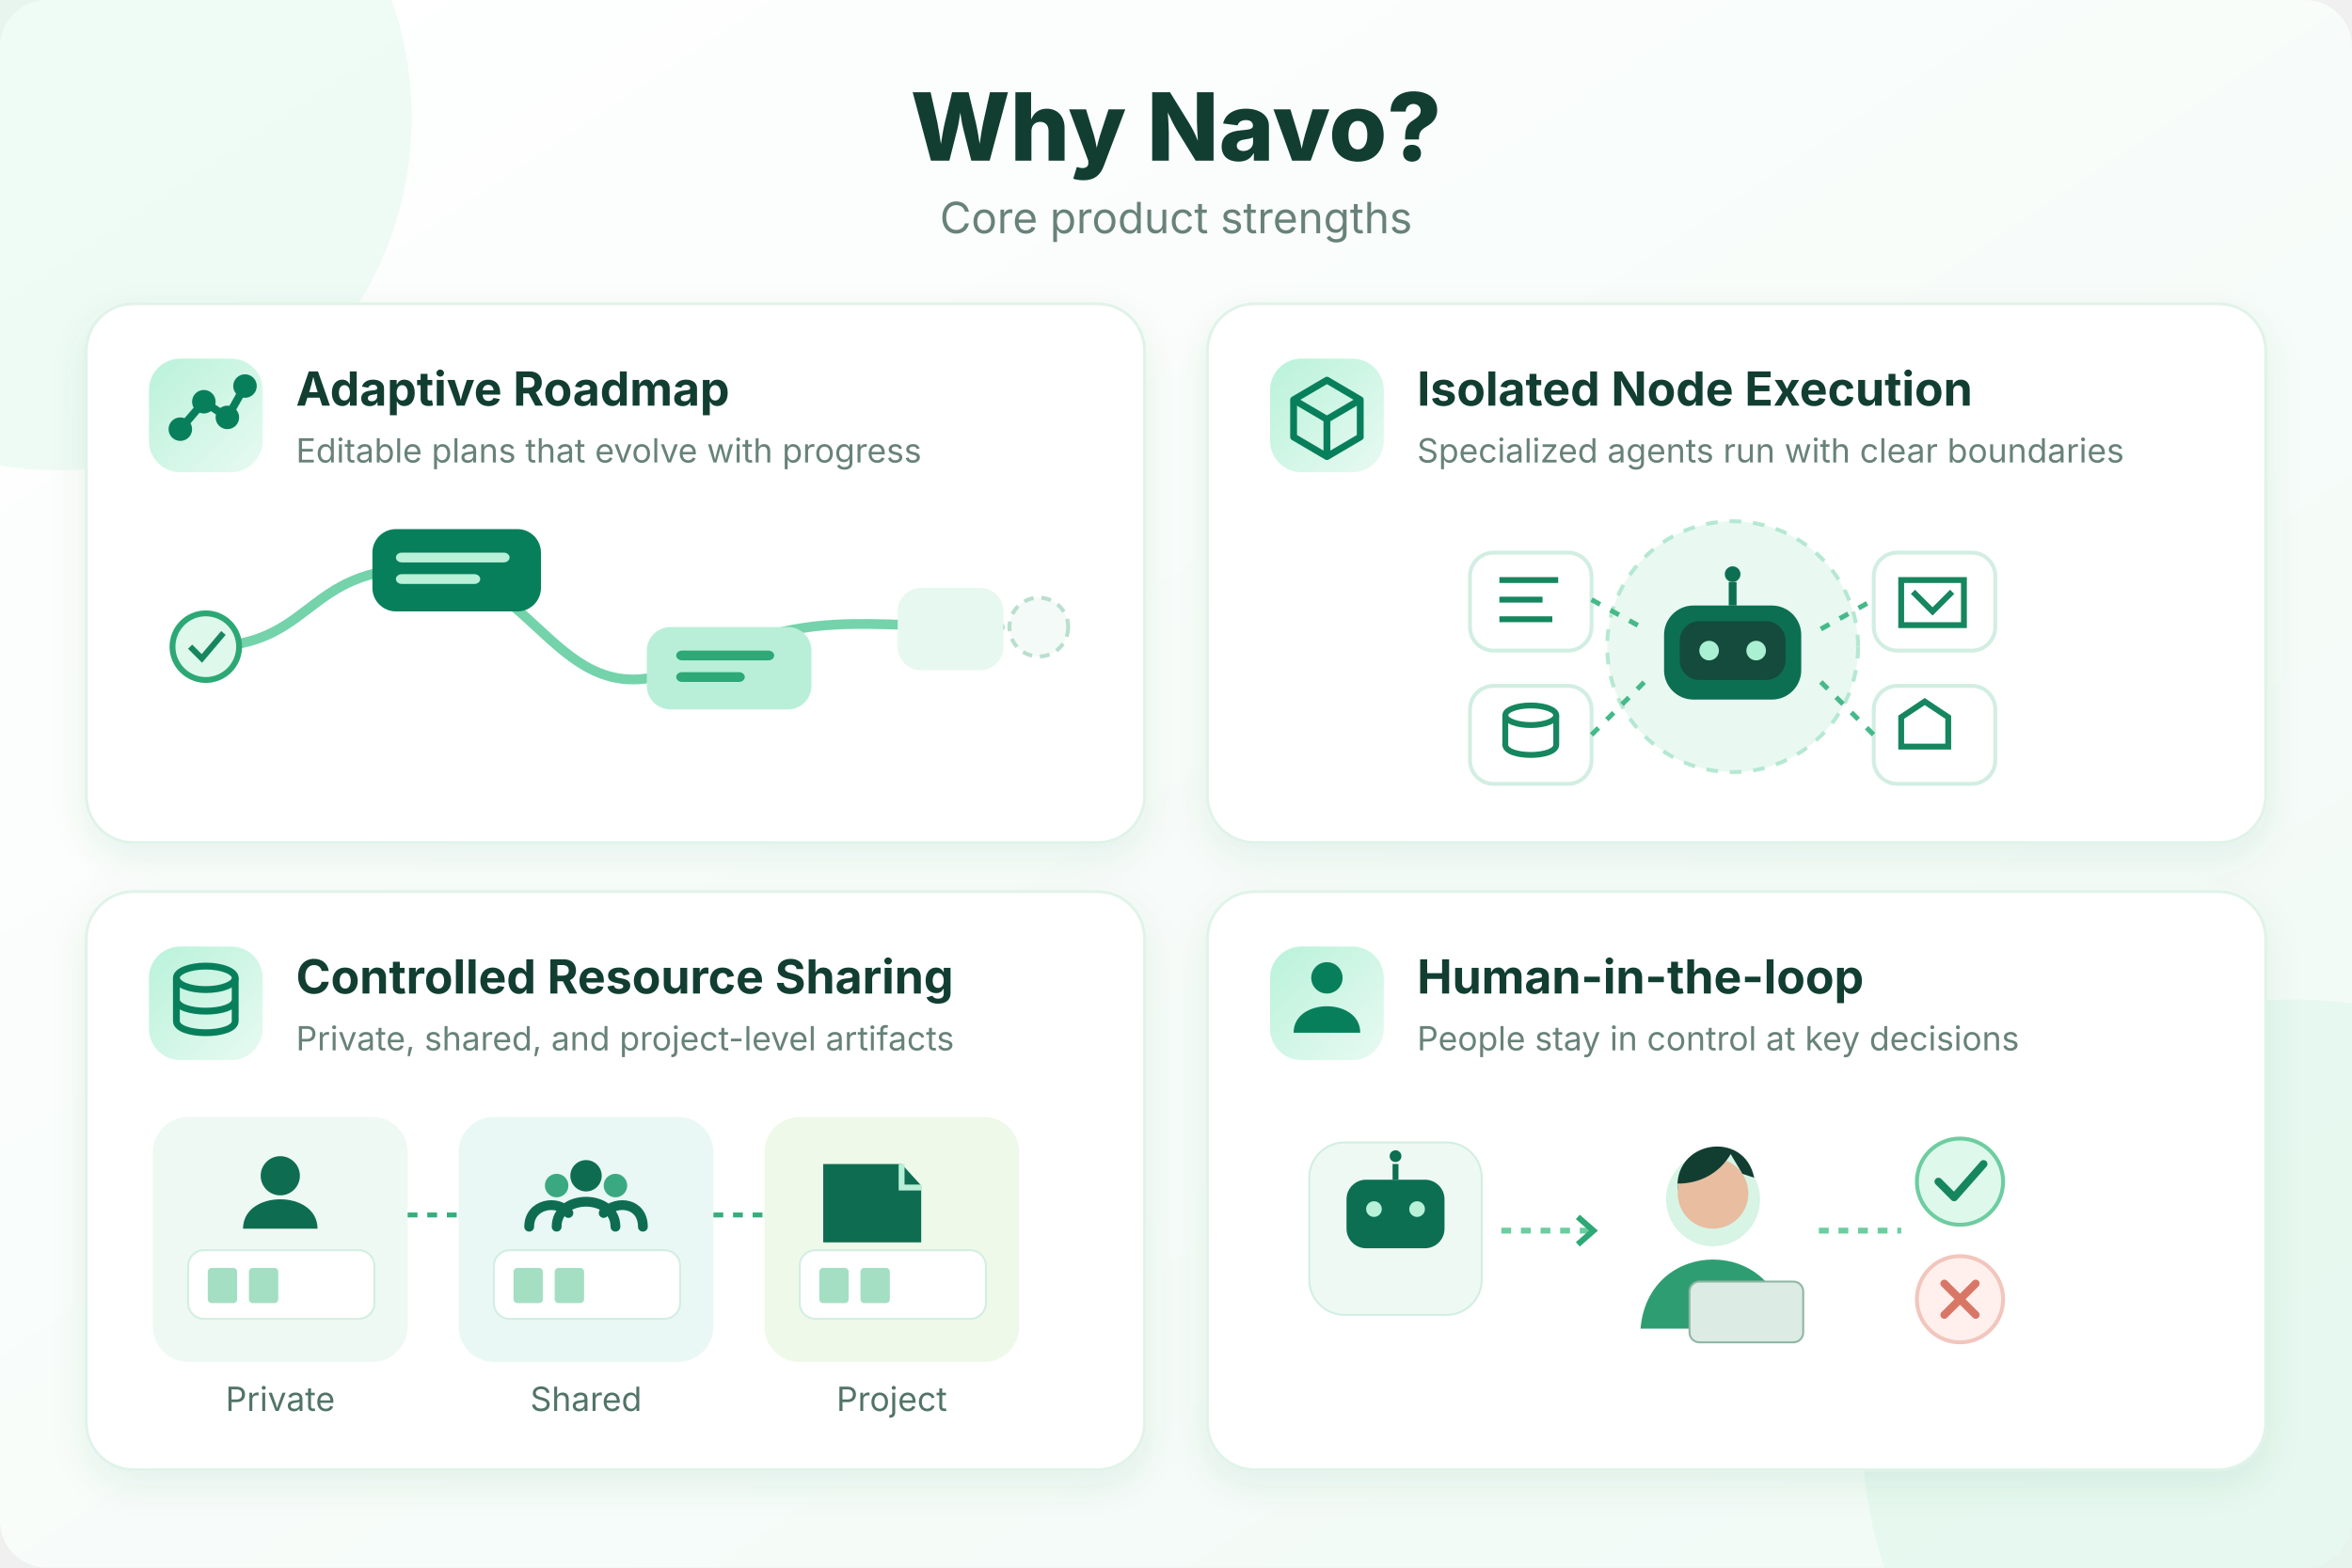
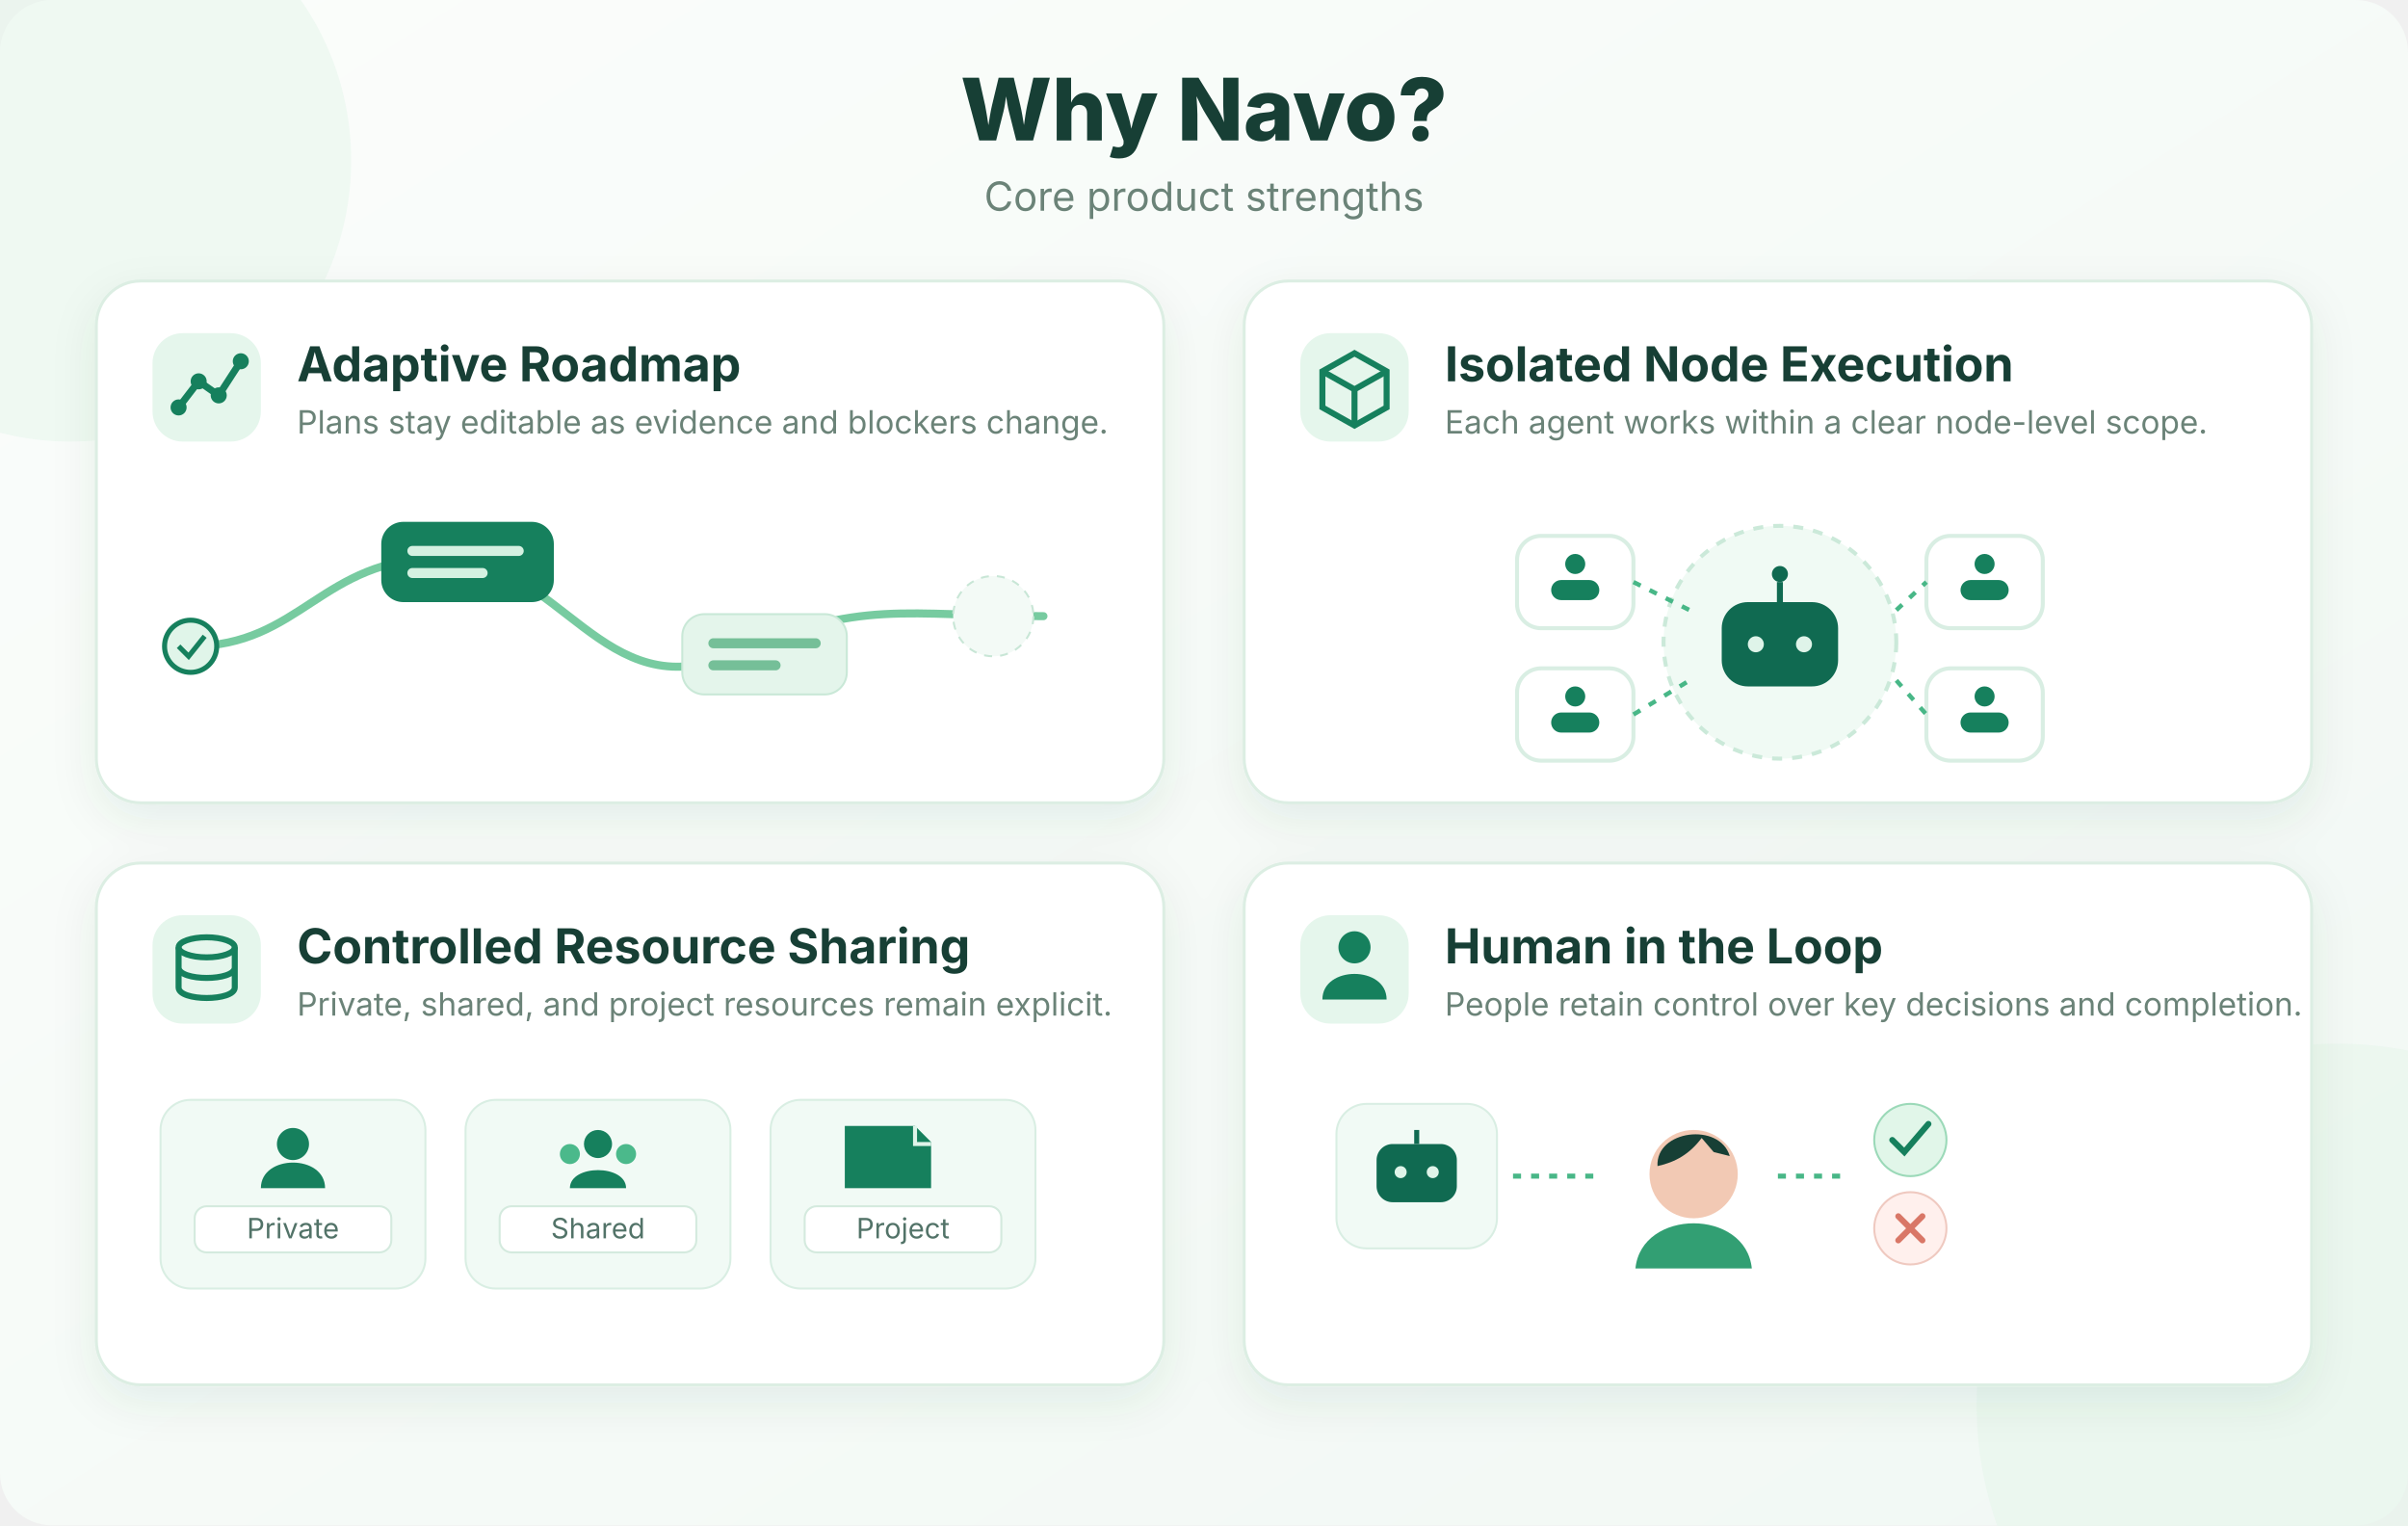
- <svg xmlns="http://www.w3.org/2000/svg" width="1200" height="800" viewBox="0 0 1200 800" role="img" aria-labelledby="title desc">
+ <svg xmlns="http://www.w3.org/2000/svg" width="1200" height="760" viewBox="0 0 1200 760" role="img" aria-labelledby="title desc">
  <defs>
    <linearGradient id="bg" x1="0" y1="0" x2="1" y2="1">
-       <stop stop-color="#fff" />
-       <stop offset="1" stop-color="#f0faf5" />
+       <stop offset="0%" stop-color="#fbfdfb" />
+       <stop offset="100%" stop-color="#f1f8f4" />
    </linearGradient>
-     <linearGradient id="mint" x1="0" y1="0" x2="1" y2="1">
-       <stop stop-color="#b9f2da" />
-       <stop offset="1" stop-color="#e8faf2" />
-     </linearGradient>
-     <filter id="shadow" x="-10%" y="-10%" width="120%" height="130%">
-       <feDropShadow dx="0" dy="7" stdDeviation="9" flood-color="#0c7854" flood-opacity=".08" />
+     <filter id="shadow" x="-15%" y="-15%" width="130%" height="140%">
+       <feDropShadow dx="0" dy="8" stdDeviation="11" flood-color="#285f48" flood-opacity=".08" />
    </filter>
  </defs>
-   <rect width="1200" height="800" rx="24" fill="url(#bg)" />
-   <circle cx="30" cy="60" r="180" fill="#e2f8ed" opacity=".55" />
-   <circle cx="1170" cy="730" r="220" fill="#e0f7eb" opacity=".6" />
+   <rect width="1200" height="760" rx="26" fill="url(#bg)" />
+   <circle cx="35" cy="80" r="140" fill="#e7f6ed" opacity=".6" />
+   <circle cx="1165" cy="700" r="180" fill="#e5f5eb" opacity=".55" />
  <g font-family="Inter,Segoe UI,Arial,sans-serif" text-anchor="middle">
-     <text x="600" y="82" font-size="48" font-weight="800" fill="#123e32">Why Navo?</text>
-     <text x="600" y="119" font-size="22" fill="#688279">Core product strengths</text>
+     <text x="600" y="70" font-size="43" font-weight="800" fill="#173f35">Why Navo?</text>
+     <text x="600" y="105" font-size="20" fill="#6b8378">Core product strengths</text>
  </g>
-   <g filter="url(#shadow)" fill="#fff" stroke="#e0f3e9" stroke-width="1.5">
-     <rect x="44" y="155" width="540" height="275" rx="24" />
-     <rect x="616" y="155" width="540" height="275" rx="24" />
-     <rect x="44" y="455" width="540" height="295" rx="24" />
-     <rect x="616" y="455" width="540" height="295" rx="24" />
+   <g filter="url(#shadow)" fill="#fff" stroke="#dceee3" stroke-width="1.5">
+     <rect x="48" y="140" width="532" height="260" rx="22" />
+     <rect x="620" y="140" width="532" height="260" rx="22" />
+     <rect x="48" y="430" width="532" height="260" rx="22" />
+     <rect x="620" y="430" width="532" height="260" rx="22" />
  </g>
-   <g font-family="Inter,Segoe UI,Arial,sans-serif" fill="#123e32">
-     <rect x="76" y="183" width="58" height="58" rx="16" fill="url(#mint)" />
-     <g fill="none" stroke="#087f5b" stroke-width="4" stroke-linecap="round">
-       <path d="M92 219l12-14 12 8 9-16" />
-       <circle cx="92" cy="219" r="4" fill="#087f5b" />
-       <circle cx="104" cy="205" r="4" fill="#087f5b" />
-       <circle cx="116" cy="213" r="4" fill="#087f5b" />
-       <circle cx="125" cy="197" r="4" fill="#087f5b" />
+   <g font-family="Inter,Segoe UI,Arial,sans-serif" fill="#173f35">
+     <rect x="76" y="166" width="54" height="54" rx="15" fill="#e5f6ec" />
+     <path d="M89 203l10-13 10 7 11-17" fill="none" stroke="#16805d" stroke-width="3.5" stroke-linecap="round" />
+     <g fill="#16805d">
+       <circle cx="89" cy="203" r="4" />
+       <circle cx="99" cy="190" r="4" />
+       <circle cx="109" cy="197" r="4" />
+       <circle cx="120" cy="180" r="4" />
    </g>
-     <text x="151" y="207" font-size="24" font-weight="750">Adaptive Roadmap</text>
-     <text x="151" y="236" font-size="17" fill="#688279">Editable plans that evolve with progress</text>
-     <path d="M105 330C160 330 155 290 215 290S285 370 350 340S435 320 510 320" fill="none" stroke="#74d3aa" stroke-width="5" stroke-linecap="round" />
-     <circle cx="105" cy="330" r="17" fill="#dff8ec" stroke="#2ca875" stroke-width="3" />
-     <path d="M97 330l6 6 11-13" fill="none" stroke="#16865f" stroke-width="3" />
-     <rect x="190" y="270" width="86" height="42" rx="12" fill="#087f5b" />
-     <rect x="202" y="282" width="58" height="5" rx="3" fill="#b8f0d8" />
-     <rect x="202" y="293" width="43" height="5" rx="3" fill="#b8f0d8" />
-     <rect x="330" y="320" width="84" height="42" rx="12" fill="#b9efd9" />
-     <rect x="345" y="332" width="50" height="5" rx="3" fill="#2da876" />
-     <rect x="345" y="343" width="35" height="5" rx="3" fill="#2da876" />
-     <rect x="458" y="300" width="54" height="42" rx="12" fill="#e6f8ef" />
-     <circle cx="530" cy="320" r="15" fill="#f4faf7" stroke="#b9dfce" stroke-width="2" stroke-dasharray="5 4" />
-     <rect x="648" y="183" width="58" height="58" rx="16" fill="url(#mint)" />
-     <path d="M677 194l17 10v19l-17 10-17-10v-19z" fill="none" stroke="#087f5b" stroke-width="3.5" stroke-linejoin="round" />
-     <path d="M660 204l17 10 17-10M677 214v19" fill="none" stroke="#087f5b" stroke-width="3.5" />
-     <text x="723" y="207" font-size="24" font-weight="750">Isolated Node Execution</text>
-     <text x="723" y="236" font-size="17" fill="#688279">Specialized agents run with clear boundaries</text>
-     <circle cx="884" cy="330" r="64" fill="#e9f9f1" stroke="#b5e8d2" stroke-width="2" stroke-dasharray="6 6" />
-     <rect x="849" y="309" width="70" height="48" rx="15" fill="#0c6f52" />
-     <rect x="857" y="317" width="54" height="30" rx="10" fill="#144b3c" />
-     <circle cx="872" cy="332" r="5" fill="#aaf0d2" />
-     <circle cx="896" cy="332" r="5" fill="#aaf0d2" />
-     <path d="M884 309v-12" stroke="#0c6f52" stroke-width="4" />
-     <circle cx="884" cy="293" r="4" fill="#0c6f52" />
-     <g fill="#fff" stroke="#d2eee2" stroke-width="2">
-       <rect x="750" y="282" width="62" height="50" rx="12" />
-       <rect x="956" y="282" width="62" height="50" rx="12" />
-       <rect x="750" y="350" width="62" height="50" rx="12" />
-       <rect x="956" y="350" width="62" height="50" rx="12" />
+     <text x="148" y="190" font-size="24" font-weight="750">Adaptive Roadmap</text>
+     <text x="148" y="216" font-size="16" fill="#6b8378">Plans stay editable as evidence and blockers change.</text>
+     <path d="M95 322C150 322 160 278 220 278S300 354 365 326 450 307 520 307" fill="none" stroke="#77cba0" stroke-width="4" stroke-linecap="round" />
+     <circle cx="95" cy="322" r="13" fill="#e0f5e9" stroke="#16805d" stroke-width="2.5" />
+     <path d="M89 322l5 5 8-10" fill="none" stroke="#16805d" stroke-width="2.5" />
+     <rect x="190" y="260" width="86" height="40" rx="11" fill="#16805d" />
+     <rect x="203" y="272" width="58" height="5" rx="2.5" fill="#d4f1e1" />
+     <rect x="203" y="283" width="40" height="5" rx="2.5" fill="#d4f1e1" />
+     <rect x="340" y="306" width="82" height="40" rx="11" fill="#e4f5eb" stroke="#c9e8d7" />
+     <rect x="353" y="318" width="56" height="5" rx="2.5" fill="#75bf98" />
+     <rect x="353" y="329" width="36" height="5" rx="2.5" fill="#75bf98" />
+     <circle cx="495" cy="307" r="20" fill="#f3faf6" stroke="#c8e6d6" stroke-dasharray="4 4" />
+     <rect x="648" y="166" width="54" height="54" rx="15" fill="#e5f6ec" />
+     <path d="M675 176l16 9v18l-16 9-16-9v-18z" fill="none" stroke="#16805d" stroke-width="3" />
+     <path d="M659 185l16 9 16-9M675 194v18" fill="none" stroke="#16805d" stroke-width="3" />
+     <text x="720" y="190" font-size="24" font-weight="750">Isolated Node Execution</text>
+     <text x="720" y="216" font-size="16" fill="#6b8378">Each agent works within a clear node-level scope.</text>
+     <circle cx="887" cy="320" r="58" fill="#f0faf4" stroke="#cbe9d9" stroke-width="2" stroke-dasharray="5 5" />
+     <rect x="858" y="300" width="58" height="42" rx="13" fill="#106a51" />
+     <circle cx="875" cy="321" r="4" fill="#dff4e9" />
+     <circle cx="899" cy="321" r="4" fill="#dff4e9" />
+     <path d="M887 300v-10" stroke="#106a51" stroke-width="3" />
+     <circle cx="887" cy="286" r="4" fill="#106a51" />
+     <g fill="#fff" stroke="#d9eee3" stroke-width="2">
+       <rect x="756" y="267" width="58" height="46" rx="12" />
+       <rect x="960" y="267" width="58" height="46" rx="12" />
+       <rect x="756" y="333" width="58" height="46" rx="12" />
+       <rect x="960" y="333" width="58" height="46" rx="12" />
    </g>
-     <g fill="none" stroke="#45b98a" stroke-width="2.5" stroke-dasharray="5 6">
-       <path d="M812 306L839 321" />
-       <path d="M929 321L956 306" />
-       <path d="M812 375L839 348" />
-       <path d="M929 348L956 375" />
+     <g fill="none" stroke="#48b787" stroke-width="2.2" stroke-dasharray="4 5">
+       <path d="M814 290l28 14M945 304l15-14M814 356l28-17M945 339l15 17" />
    </g>
-     <g stroke="#16865f" stroke-width="3" fill="none">
-       <path d="M765 296h30M765 306h22M765 316h27" />
-       <path d="M970 296h32v23h-32zM976 302l10 10 10-10" />
-       <ellipse cx="781" cy="365" rx="13" ry="5" />
-       <path d="M768 365v15c0 7 26 7 26 0v-15" />
-       <path d="M970 366l12-8 12 8v15h-24z" />
+     <g fill="#16805d">
+       <circle cx="785" cy="281" r="5" />
+       <rect x="773" y="289" width="24" height="10" rx="5" />
+       <circle cx="989" cy="281" r="5" />
+       <rect x="977" y="289" width="24" height="10" rx="5" />
+       <circle cx="785" cy="347" r="5" />
+       <rect x="773" y="355" width="24" height="10" rx="5" />
+       <circle cx="989" cy="347" r="5" />
+       <rect x="977" y="355" width="24" height="10" rx="5" />
    </g>
-     <rect x="76" y="483" width="58" height="58" rx="16" fill="url(#mint)" />
-     <g fill="none" stroke="#087f5b" stroke-width="3.5">
-       <ellipse cx="105" cy="499" rx="15" ry="6" />
-       <path d="M90 499v22c0 8 30 8 30 0v-22M90 510c0 8 30 8 30 0" />
+     <rect x="76" y="456" width="54" height="54" rx="15" fill="#e5f6ec" />
+     <g fill="none" stroke="#16805d" stroke-width="3">
+       <ellipse cx="103" cy="472" rx="14" ry="5" />
+       <path d="M89 472v20c0 7 28 7 28 0v-20M89 482c0 7 28 7 28 0" />
    </g>
-     <text x="151" y="507" font-size="24" font-weight="750">Controlled Resource Sharing</text>
-     <text x="151" y="536" font-size="17" fill="#688279">Private, shared, and project-level artifacts</text>
+     <text x="148" y="480" font-size="24" font-weight="750">Controlled Resource Sharing</text>
+     <text x="148" y="506" font-size="16" fill="#6b8378">Private, shared, and project resources remain explicit.</text>
    <g>
-       <rect x="78" y="570" width="130" height="125" rx="18" fill="#eef9f4" />
-       <rect x="234" y="570" width="130" height="125" rx="18" fill="#e9f8f4" />
-       <rect x="390" y="570" width="130" height="125" rx="18" fill="#eef9e9" />
-       <circle cx="143" cy="600" r="10" fill="#0e6d51" />
-       <path d="M124 627c0-20 38-20 38 0" fill="#0e6d51" />
-       <circle cx="299" cy="600" r="8" fill="#0e6d51" />
-       <circle cx="284" cy="605" r="6" fill="#3aa981" />
-       <circle cx="314" cy="605" r="6" fill="#3aa981" />
-       <path d="M284 626c0-17 30-17 30 0M270 626c0-12 15-14 20-7M308 619c7-7 20-5 20 7" fill="none" stroke="#0e6d51" stroke-width="5" stroke-linecap="round" />
-       <path d="M420 594h40l10 11v29h-50z" fill="#0e6d51" />
-       <path d="M460 594v12h10" fill="none" stroke="#b9efd9" stroke-width="3" />
-       <g fill="#fff" stroke="#d2eee2">
-         <rect x="96" y="638" width="95" height="35" rx="8" />
-         <rect x="252" y="638" width="95" height="35" rx="8" />
-         <rect x="408" y="638" width="95" height="35" rx="8" />
+       <rect x="80" y="548" width="132" height="94" rx="15" fill="#f1faf5" stroke="#d9eee3" />
+       <rect x="232" y="548" width="132" height="94" rx="15" fill="#f1faf5" stroke="#d9eee3" />
+       <rect x="384" y="548" width="132" height="94" rx="15" fill="#f1faf5" stroke="#d9eee3" />
+       <circle cx="146" cy="570" r="8" fill="#16805d" />
+       <path d="M130 592c0-17 32-17 32 0" fill="#16805d" />
+       <circle cx="298" cy="570" r="7" fill="#16805d" />
+       <circle cx="284" cy="575" r="5" fill="#4bb98b" />
+       <circle cx="312" cy="575" r="5" fill="#4bb98b" />
+       <path d="M284 592c0-12 28-12 28 0" fill="#16805d" />
+       <path d="M421 561h35l8 8v23h-43z" fill="#16805d" />
+       <path d="M456 561v9h8" fill="none" stroke="#dff4e9" stroke-width="2" />
+       <g fill="#fff" stroke="#d4eade">
+         <rect x="97" y="601" width="98" height="23" rx="6" />
+         <rect x="249" y="601" width="98" height="23" rx="6" />
+         <rect x="401" y="601" width="98" height="23" rx="6" />
      </g>
-       <g fill="#a4dfc4">
-         <rect x="106" y="647" width="15" height="18" rx="2" />
-         <rect x="127" y="647" width="15" height="18" rx="2" />
-         <rect x="262" y="647" width="15" height="18" rx="2" />
-         <rect x="283" y="647" width="15" height="18" rx="2" />
-         <rect x="418" y="647" width="15" height="18" rx="2" />
-         <rect x="439" y="647" width="15" height="18" rx="2" />
+       <g font-size="14" text-anchor="middle" fill="#527368">
+         <text x="146" y="617">Private</text>
+         <text x="298" y="617">Shared</text>
+         <text x="450" y="617">Project</text>
      </g>
-       <text x="143" y="720" text-anchor="middle" font-size="17" fill="#527368">Private</text>
-       <text x="299" y="720" text-anchor="middle" font-size="17" fill="#527368">Shared</text>
-       <text x="455" y="720" text-anchor="middle" font-size="17" fill="#527368">Project</text>
-       <path d="M208 620H234M364 620H390" stroke="#36ad7b" stroke-width="2.5" stroke-dasharray="5 5" />
    </g>
-     <rect x="648" y="483" width="58" height="58" rx="16" fill="url(#mint)" />
-     <circle cx="677" cy="499" r="8" fill="#087f5b" />
-     <path d="M660 527c0-18 34-18 34 0z" fill="#087f5b" />
-     <text x="723" y="507" font-size="24" font-weight="750">Human-in-the-loop</text>
-     <text x="723" y="536" font-size="17" fill="#688279">People stay in control at key decisions</text>
-     <rect x="668" y="583" width="88" height="88" rx="18" fill="#eef9f4" stroke="#d2eee2" />
-     <rect x="687" y="602" width="50" height="35" rx="10" fill="#0c6f52" />
-     <circle cx="701" cy="617" r="4" fill="#b8f0d8" />
-     <circle cx="723" cy="617" r="4" fill="#b8f0d8" />
-     <path d="M712 602v-8" stroke="#0c6f52" stroke-width="3" />
-     <circle cx="712" cy="590" r="3" fill="#0c6f52" />
-     <path d="M766 628H812" stroke="#6ccda0" stroke-width="3" stroke-dasharray="5 5" />
-     <path d="M805 621l8 7-8 7" fill="none" stroke="#2da876" stroke-width="3" />
-     <circle cx="874" cy="612" r="24" fill="#d7f4e5" />
-     <path d="M837 678c4-47 70-47 74 0" fill="#2e9e72" />
-     <circle cx="874" cy="609" r="18" fill="#e9bda0" />
-     <path d="M856 608c-3-26 34-32 39-7l-6-2-6-10c-6 10-16 15-27 15z" fill="#123e32" />
-     <rect x="862" y="654" width="58" height="31" rx="5" fill="#dcebe4" stroke="#8fb5a4" />
-     <path d="M928 628H970" stroke="#6ccda0" stroke-width="3" stroke-dasharray="5 5" />
-     <circle cx="1000" cy="603" r="22" fill="#dff8ec" stroke="#6ccda0" stroke-width="2" />
-     <path d="M989 603l8 8 15-17" fill="none" stroke="#16865f" stroke-width="4" stroke-linecap="round" stroke-linejoin="round" />
-     <circle cx="1000" cy="663" r="22" fill="#fff0ed" stroke="#f2c6bd" stroke-width="2" />
-     <path d="M992 655l16 16m0-16l-16 16" stroke="#d97767" stroke-width="4" stroke-linecap="round" />
+     <rect x="648" y="456" width="54" height="54" rx="15" fill="#e5f6ec" />
+     <circle cx="675" cy="472" r="8" fill="#16805d" />
+     <path d="M659 498c0-17 32-17 32 0" fill="#16805d" />
+     <text x="720" y="480" font-size="24" font-weight="750">Human in the Loop</text>
+     <text x="720" y="506" font-size="16" fill="#6b8378">People retain control over key decisions and completion.</text>
+     <rect x="666" y="550" width="80" height="72" rx="15" fill="#f1faf5" stroke="#d9eee3" />
+     <rect x="686" y="570" width="40" height="29" rx="8" fill="#106a51" />
+     <circle cx="698" cy="584" r="3" fill="#dff4e9" />
+     <circle cx="714" cy="584" r="3" fill="#dff4e9" />
+     <path d="M706 570v-7" stroke="#106a51" stroke-width="2.5" />
+     <path d="M754 586h43" stroke="#48b787" stroke-width="2.5" stroke-dasharray="4 5" />
+     <circle cx="844" cy="585" r="22" fill="#f2c9b4" />
+     <path d="M815 632c3-30 55-30 58 0" fill="#329f73" />
+     <path d="M826 581c-1-18 31-22 36-5l-8-2-6-7c-6 8-13 12-22 14z" fill="#173f35" />
+     <path d="M886 586h36" stroke="#48b787" stroke-width="2.5" stroke-dasharray="4 5" />
+     <circle cx="952" cy="568" r="18" fill="#e1f6e9" stroke="#9bd9b8" />
+     <path d="M943 568l6 6 12-14" fill="none" stroke="#16805d" stroke-width="3" stroke-linecap="round" />
+     <circle cx="952" cy="612" r="18" fill="#fff0ed" stroke="#efc9c0" />
+     <path d="M946 606l12 12m0-12l-12 12" stroke="#d97767" stroke-width="3" stroke-linecap="round" />
  </g>
</svg>
